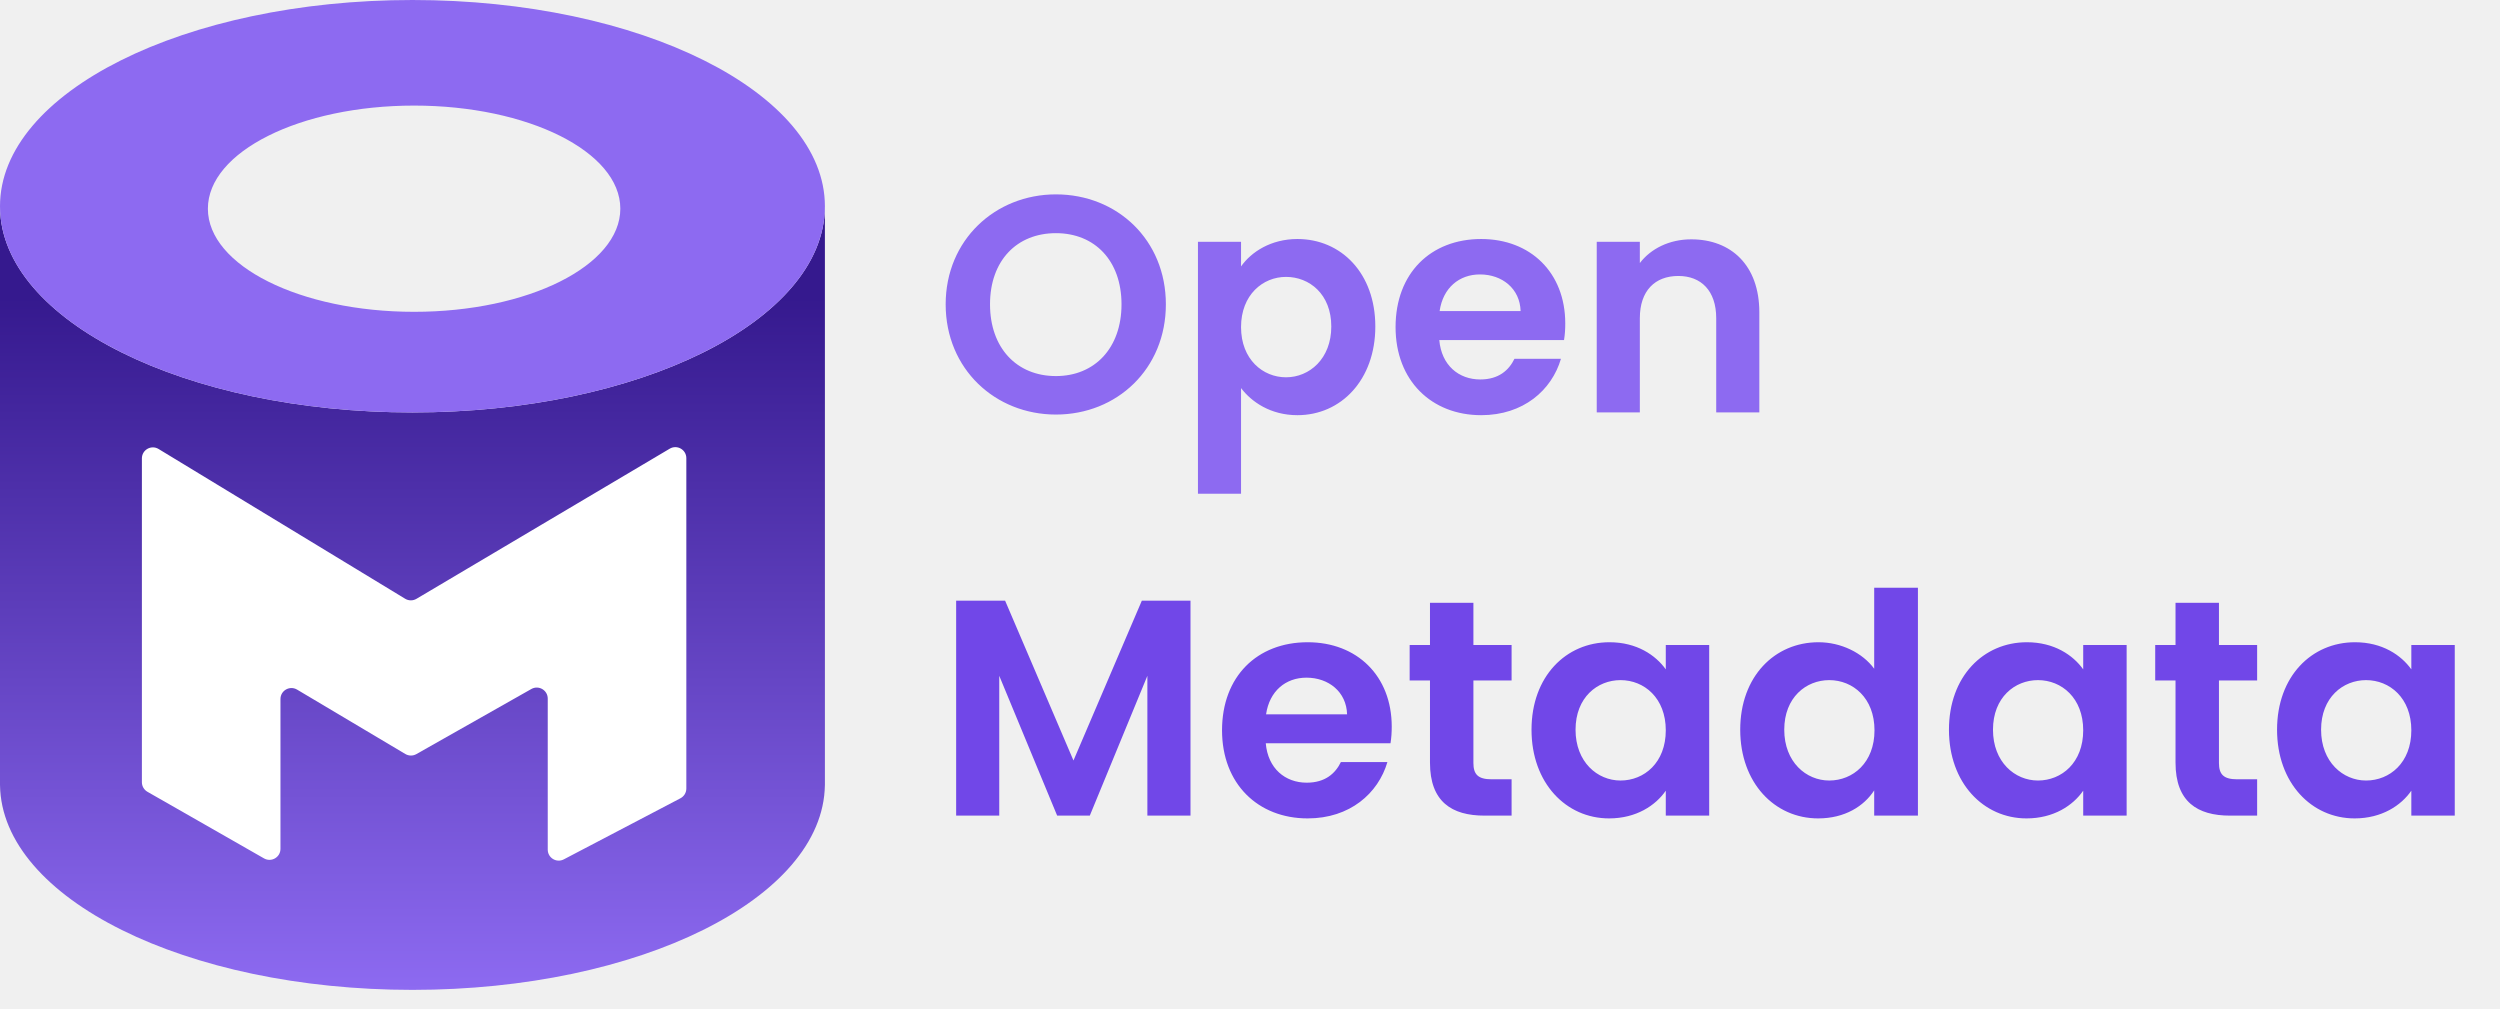
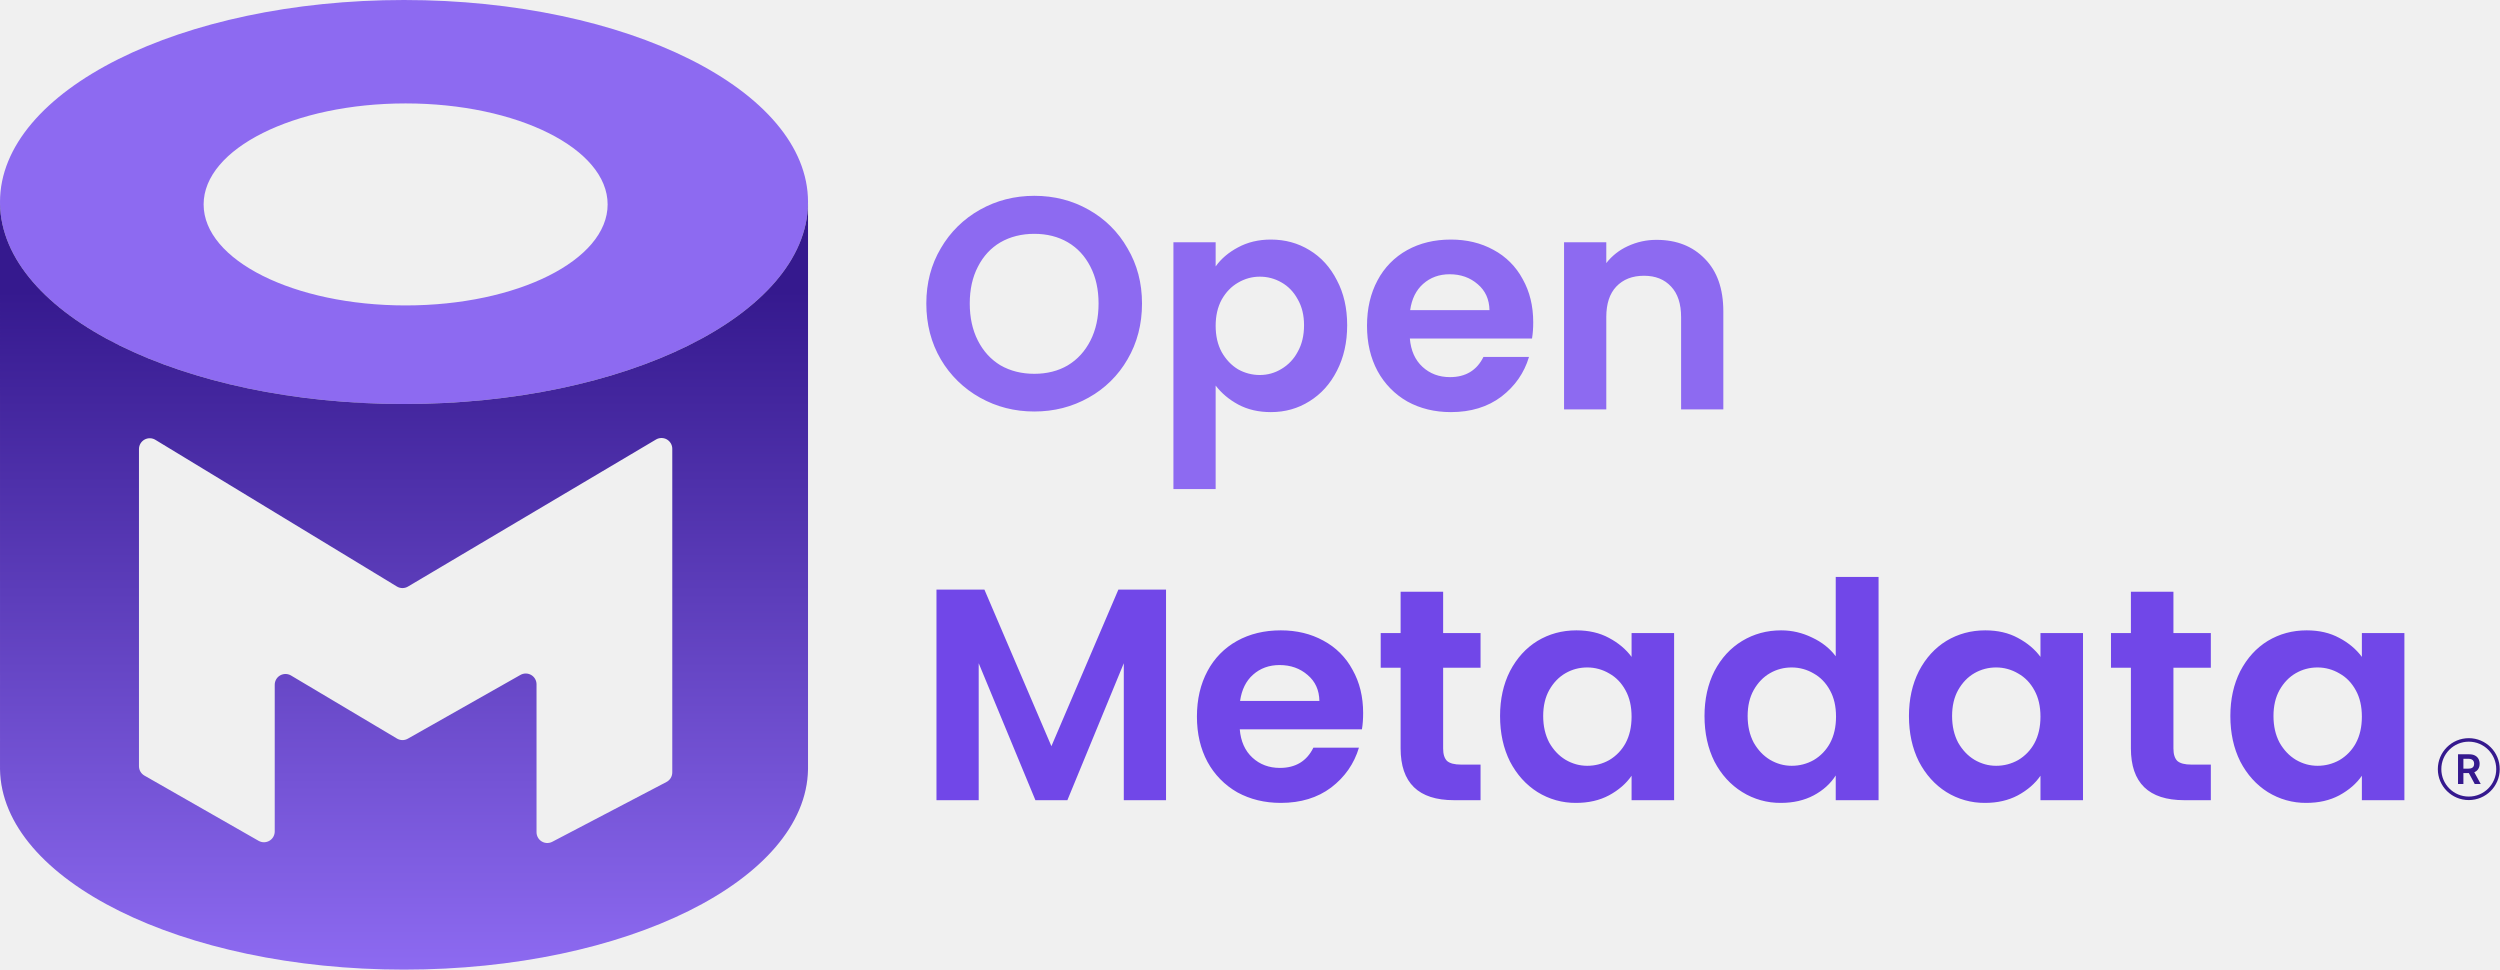
- <svg xmlns="http://www.w3.org/2000/svg" width="124" height="50" viewBox="0 0 124 50" fill="none">
-   <path d="M0.001 10.31H0V38.951H0.001C0.089 44.563 9.214 49.098 20.458 49.098C31.701 49.098 40.827 44.563 40.914 38.951H40.915V10.31H40.914C40.827 15.922 31.701 20.457 20.458 20.457C9.214 20.457 0.089 15.922 0.001 10.31Z" fill="url(#paint0_linear_9701_10196)" />
-   <path fill-rule="evenodd" clip-rule="evenodd" d="M20.458 20.458C31.756 20.458 40.915 15.878 40.915 10.229C40.915 4.58 31.756 0 20.458 0C9.159 0 0 4.58 0 10.229C0 15.878 9.159 20.458 20.458 20.458ZM20.539 15.466C26.189 15.466 30.768 13.176 30.768 10.351C30.768 7.527 26.189 5.237 20.539 5.237C14.89 5.237 10.311 7.527 10.311 10.351C10.311 13.176 14.89 15.466 20.539 15.466Z" fill="#8D6AF1" />
-   <path d="M13.911 34.673V42.103C13.911 42.522 13.459 42.784 13.095 42.576L7.312 39.272C7.143 39.175 7.038 38.994 7.038 38.798V22.736C7.038 22.311 7.503 22.049 7.866 22.27L20.096 29.698C20.268 29.803 20.484 29.804 20.657 29.701L33.218 22.255C33.581 22.04 34.042 22.302 34.042 22.724V39.112C34.042 39.315 33.929 39.501 33.749 39.595L27.966 42.624C27.603 42.815 27.168 42.551 27.168 42.141V34.65C27.168 34.232 26.717 33.969 26.354 34.175L20.651 37.404C20.481 37.501 20.272 37.498 20.104 37.398L14.736 34.205C14.372 33.988 13.911 34.25 13.911 34.673Z" fill="white" />
-   <path d="M57.827 15.094C57.827 11.901 55.413 9.641 52.374 9.641C49.364 9.641 46.905 11.901 46.905 15.094C46.905 18.302 49.364 20.562 52.374 20.562C55.398 20.562 57.827 18.302 57.827 15.094ZM49.105 15.094C49.105 12.925 50.434 11.565 52.374 11.565C54.298 11.565 55.627 12.925 55.627 15.094C55.627 17.263 54.298 18.653 52.374 18.653C50.434 18.653 49.105 17.263 49.105 15.094ZM61.556 13.215V11.993H59.418V24.488H61.556V19.249C62.076 19.936 63.023 20.593 64.352 20.593C66.521 20.593 68.216 18.836 68.216 16.194C68.216 13.551 66.521 11.855 64.352 11.855C63.038 11.855 62.06 12.497 61.556 13.215ZM66.032 16.194C66.032 17.797 64.947 18.714 63.786 18.714C62.641 18.714 61.556 17.828 61.556 16.224C61.556 14.62 62.641 13.734 63.786 13.734C64.947 13.734 66.032 14.59 66.032 16.194ZM73.406 13.612C74.505 13.612 75.391 14.315 75.422 15.43H71.405C71.573 14.269 72.382 13.612 73.406 13.612ZM77.423 17.797H75.117C74.841 18.363 74.337 18.821 73.421 18.821C72.352 18.821 71.496 18.118 71.389 16.866H77.576C77.622 16.591 77.637 16.316 77.637 16.041C77.637 13.521 75.911 11.855 73.467 11.855C70.962 11.855 69.22 13.551 69.22 16.224C69.22 18.882 71.007 20.593 73.467 20.593C75.559 20.593 76.965 19.355 77.423 17.797ZM85.124 20.455H87.263V15.491C87.263 13.154 85.858 11.871 83.887 11.871C82.803 11.871 81.886 12.329 81.336 13.047V11.993H79.198V20.455H81.336V15.781C81.336 14.422 82.085 13.688 83.246 13.688C84.376 13.688 85.124 14.422 85.124 15.781V20.455Z" fill="#8D6AF1" />
-   <path d="M47.425 40.455H49.563V33.52L52.435 40.455H54.054L56.91 33.52V40.455H59.049V29.793H56.635L53.244 37.721L49.853 29.793H47.425V40.455ZM64.799 33.612C65.898 33.612 66.784 34.315 66.815 35.43H62.797C62.966 34.269 63.775 33.612 64.799 33.612ZM68.816 37.797H66.509C66.234 38.363 65.73 38.821 64.814 38.821C63.745 38.821 62.889 38.118 62.782 36.866H68.969C69.014 36.591 69.03 36.316 69.03 36.041C69.03 33.52 67.304 31.855 64.86 31.855C62.355 31.855 60.613 33.551 60.613 36.224C60.613 38.882 62.4 40.593 64.86 40.593C66.952 40.593 68.358 39.355 68.816 37.797ZM70.927 37.828C70.927 39.768 72.011 40.455 73.63 40.455H74.975V38.653H73.982C73.31 38.653 73.081 38.408 73.081 37.843V33.75H74.975V31.993H73.081V29.9H70.927V31.993H69.919V33.75H70.927V37.828ZM75.963 36.194C75.963 38.836 77.674 40.593 79.812 40.593C81.156 40.593 82.119 39.951 82.623 39.218V40.455H84.776V31.993H82.623V33.2C82.119 32.497 81.187 31.855 79.827 31.855C77.674 31.855 75.963 33.551 75.963 36.194ZM82.623 36.224C82.623 37.828 81.553 38.714 80.377 38.714C79.232 38.714 78.147 37.797 78.147 36.194C78.147 34.59 79.232 33.734 80.377 33.734C81.553 33.734 82.623 34.62 82.623 36.224ZM86.315 36.194C86.315 38.836 88.026 40.593 90.18 40.593C91.509 40.593 92.456 39.982 92.96 39.203V40.455H95.129V29.152H92.96V33.169C92.379 32.375 91.31 31.855 90.195 31.855C88.026 31.855 86.315 33.551 86.315 36.194ZM92.975 36.224C92.975 37.828 91.906 38.714 90.73 38.714C89.584 38.714 88.499 37.797 88.499 36.194C88.499 34.59 89.584 33.734 90.73 33.734C91.906 33.734 92.975 34.62 92.975 36.224ZM96.668 36.194C96.668 38.836 98.378 40.593 100.517 40.593C101.861 40.593 102.823 39.951 103.327 39.218V40.455H105.481V31.993H103.327V33.2C102.823 32.497 101.892 31.855 100.532 31.855C98.378 31.855 96.668 33.551 96.668 36.194ZM103.327 36.224C103.327 37.828 102.258 38.714 101.082 38.714C99.936 38.714 98.852 37.797 98.852 36.194C98.852 34.59 99.936 33.734 101.082 33.734C102.258 33.734 103.327 34.62 103.327 36.224ZM107.906 37.828C107.906 39.768 108.99 40.455 110.61 40.455H111.954V38.653H110.961C110.289 38.653 110.06 38.408 110.06 37.843V33.75H111.954V31.993H110.06V29.9H107.906V31.993H106.898V33.75H107.906V37.828ZM112.942 36.194C112.942 38.836 114.653 40.593 116.791 40.593C118.136 40.593 119.098 39.951 119.602 39.218V40.455H121.756V31.993H119.602V33.2C119.098 32.497 118.166 31.855 116.807 31.855C114.653 31.855 112.942 33.551 112.942 36.194ZM119.602 36.224C119.602 37.828 118.533 38.714 117.356 38.714C116.211 38.714 115.126 37.797 115.126 36.194C115.126 34.59 116.211 33.734 117.356 33.734C118.533 33.734 119.602 34.62 119.602 36.224Z" fill="#7147E8" />
+ <svg xmlns="http://www.w3.org/2000/svg" viewBox="0 0 214 83" fill="none">
+   <circle cx="211.328" cy="65.837" r="2.5" stroke="#35198E" stroke-width="0.3" />
+   <path d="M211.359 64.567C211.555 64.567 211.719 64.601 211.852 64.669C211.984 64.737 212.085 64.832 212.152 64.954C212.221 65.076 212.256 65.218 212.256 65.38C212.256 65.542 212.221 65.684 212.151 65.803C212.083 65.923 211.982 66.016 211.848 66.081C211.832 66.088 211.815 66.094 211.798 66.1L212.349 67.108H211.835L211.335 66.177H210.867V67.108H210.406V64.567H211.359ZM210.867 65.796H211.291C211.405 65.796 211.499 65.779 211.572 65.748C211.645 65.716 211.699 65.669 211.733 65.608C211.769 65.546 211.786 65.47 211.786 65.38C211.786 65.29 211.769 65.213 211.733 65.149C211.698 65.085 211.643 65.036 211.57 65.003C211.498 64.969 211.404 64.951 211.289 64.951H210.867V65.796Z" fill="#35198E" />
+   <path fill-rule="evenodd" clip-rule="evenodd" d="M34.583 34.583C53.683 34.583 69.167 26.841 69.167 17.292C69.167 7.742 53.683 0 34.583 0C15.484 0 1.43051e-06 7.742 1.43051e-06 17.292C1.43051e-06 26.841 15.484 34.583 34.583 34.583ZM34.722 26.145C44.271 26.145 52.013 22.274 52.013 17.499C52.013 12.724 44.271 8.853 34.722 8.853C25.172 8.853 17.43 12.724 17.43 17.499C17.43 22.274 25.172 26.145 34.722 26.145Z" fill="#8D6AF1" />
+   <path d="M0.001 17.43C0.149 26.916 15.576 34.583 34.583 34.583C53.59 34.583 69.019 26.916 69.167 17.43L69.166 65.847C69.017 75.333 53.59 83 34.583 83C15.576 83 0.149 75.333 0.001 65.847L0 17.43H0.001ZM56.616 37.493C56.454 37.495 56.294 37.539 56.154 37.622L34.922 50.21C34.778 50.295 34.614 50.34 34.446 50.339C34.279 50.338 34.115 50.291 33.972 50.204L13.299 37.648C13.159 37.562 12.999 37.517 12.835 37.514C12.671 37.511 12.51 37.552 12.367 37.632C12.225 37.712 12.106 37.829 12.023 37.97C11.941 38.111 11.896 38.272 11.896 38.435V65.589C11.897 65.751 11.94 65.911 12.021 66.052C12.103 66.192 12.22 66.308 12.361 66.389L22.137 71.975C22.277 72.055 22.436 72.097 22.598 72.097C22.759 72.096 22.918 72.053 23.058 71.972C23.197 71.891 23.313 71.775 23.394 71.635C23.474 71.495 23.517 71.336 23.517 71.175V58.615C23.517 58.452 23.56 58.292 23.642 58.151C23.723 58.011 23.841 57.894 23.982 57.813C24.124 57.733 24.285 57.692 24.447 57.693C24.61 57.695 24.77 57.739 24.91 57.822L33.984 63.222C34.124 63.305 34.284 63.35 34.446 63.352C34.609 63.353 34.77 63.312 34.911 63.231L44.55 57.773C44.69 57.693 44.849 57.651 45.01 57.652C45.171 57.653 45.329 57.697 45.469 57.778C45.608 57.859 45.723 57.976 45.804 58.115C45.884 58.255 45.927 58.414 45.927 58.575V71.239C45.927 71.398 45.968 71.553 46.046 71.691C46.124 71.83 46.235 71.946 46.371 72.028C46.507 72.111 46.662 72.156 46.82 72.161C46.979 72.166 47.136 72.129 47.276 72.056L57.053 66.936C57.202 66.858 57.326 66.74 57.413 66.597C57.5 66.453 57.547 66.287 57.547 66.119V38.415C57.547 38.252 57.504 38.093 57.422 37.952C57.34 37.812 57.222 37.695 57.081 37.614C56.94 37.534 56.779 37.492 56.616 37.493Z" fill="url(#paint0_linear_122_58)" />
+   <path d="M88.537 35.225C86.849 35.225 85.3 34.829 83.889 34.038C82.497 33.264 81.338 32.132 80.532 30.758C79.706 29.347 79.293 27.755 79.293 25.981C79.293 24.225 79.706 22.65 80.532 21.256C81.332 19.871 82.492 18.729 83.889 17.95C85.3 17.158 86.849 16.762 88.537 16.762C90.241 16.762 91.791 17.158 93.185 17.95C94.578 18.725 95.731 19.869 96.516 21.256C97.342 22.65 97.756 24.225 97.756 25.981C97.756 27.755 97.342 29.347 96.516 30.758C95.725 32.135 94.574 33.269 93.185 34.038C91.774 34.829 90.225 35.225 88.537 35.225ZM88.537 31.998C89.622 31.998 90.577 31.757 91.403 31.274C92.23 30.775 92.875 30.07 93.34 29.157C93.805 28.245 94.037 27.186 94.037 25.981C94.037 24.776 93.805 23.726 93.34 22.831C92.875 21.918 92.23 21.221 91.403 20.739C90.577 20.257 89.622 20.016 88.537 20.016C87.453 20.016 86.489 20.257 85.645 20.739C84.819 21.222 84.173 21.919 83.708 22.831C83.243 23.726 83.011 24.776 83.011 25.981C83.011 27.186 83.243 28.245 83.708 29.157C84.173 30.07 84.819 30.776 85.645 31.274C86.489 31.757 87.453 31.998 88.537 31.998ZM104.06 22.805C104.525 22.151 105.162 21.608 105.971 21.178C106.797 20.73 107.735 20.507 108.785 20.507C110.008 20.507 111.109 20.808 112.091 21.41C113.089 22.013 113.872 22.874 114.44 23.993C115.026 25.094 115.318 26.377 115.318 27.84C115.318 29.303 115.026 30.603 114.44 31.739C113.872 32.858 113.089 33.728 112.091 34.347C111.109 34.967 110.008 35.277 108.785 35.277C107.736 35.277 106.806 35.062 105.997 34.631C105.205 34.201 104.56 33.659 104.06 33.005V41.862H100.445V20.739H104.06V22.805ZM111.626 27.84C111.626 26.979 111.445 26.239 111.084 25.619C110.739 24.983 110.274 24.501 109.689 24.173C109.124 23.847 108.482 23.678 107.83 23.683C107.176 23.683 106.556 23.855 105.971 24.199C105.403 24.526 104.938 25.008 104.576 25.645C104.232 26.282 104.06 27.031 104.06 27.892C104.06 28.753 104.232 29.501 104.576 30.138C104.938 30.775 105.403 31.266 105.971 31.61C106.538 31.931 107.178 32.1 107.83 32.101C108.501 32.101 109.121 31.929 109.689 31.584C110.282 31.234 110.765 30.724 111.084 30.113C111.445 29.476 111.626 28.718 111.626 27.84ZM131.244 27.582C131.244 28.098 131.21 28.563 131.141 28.976H120.683C120.769 30.009 121.131 30.818 121.767 31.404C122.404 31.989 123.188 32.282 124.117 32.282C125.46 32.282 126.415 31.705 126.984 30.552H130.883C130.47 31.929 129.678 33.065 128.507 33.96C127.336 34.838 125.899 35.277 124.195 35.277C122.818 35.277 121.578 34.976 120.476 34.373C119.397 33.76 118.512 32.856 117.92 31.765C117.317 30.646 117.016 29.355 117.016 27.892C117.016 26.411 117.317 25.112 117.92 23.993C118.493 22.904 119.373 22.006 120.451 21.41C121.535 20.808 122.783 20.507 124.195 20.507C125.555 20.507 126.769 20.799 127.836 21.385C128.901 21.951 129.774 22.824 130.34 23.889C130.943 24.957 131.244 26.188 131.244 27.582ZM127.5 26.549C127.482 25.62 127.146 24.88 126.493 24.328C125.839 23.76 125.039 23.476 124.091 23.476C123.196 23.476 122.439 23.752 121.819 24.302C121.217 24.836 120.846 25.585 120.709 26.549H127.5ZM141.81 20.532C143.515 20.532 144.892 21.075 145.942 22.159C146.992 23.226 147.517 24.724 147.517 26.652V35.045H143.902V27.143C143.902 26.007 143.618 25.137 143.05 24.535C142.481 23.915 141.707 23.605 140.726 23.605C139.728 23.605 138.936 23.915 138.35 24.535C137.782 25.137 137.498 26.007 137.498 27.143V35.045H133.883V20.739H137.498V22.521C137.983 21.898 138.612 21.402 139.331 21.075C140.106 20.711 140.954 20.525 141.81 20.532Z" fill="#8D6AF1" />
+   <path d="M99.812 50.472V68.496H96.197V56.773L91.368 68.496H88.631L83.777 56.773V68.496H80.162V50.472H84.267L90 63.874L95.732 50.472H99.812ZM116.685 61.033C116.685 61.55 116.651 62.015 116.582 62.428H106.124C106.21 63.461 106.572 64.27 107.209 64.855C107.846 65.441 108.629 65.733 109.558 65.733C110.901 65.733 111.857 65.156 112.425 64.003H116.324C115.911 65.38 115.119 66.516 113.948 67.412C112.778 68.29 111.34 68.728 109.636 68.728C108.258 68.728 107.019 68.427 105.917 67.825C104.838 67.211 103.953 66.308 103.361 65.217C102.759 64.098 102.457 62.807 102.457 61.343C102.457 59.863 102.759 58.563 103.361 57.444C103.935 56.355 104.814 55.457 105.892 54.862C106.976 54.26 108.224 53.958 109.636 53.958C110.995 53.958 112.209 54.251 113.277 54.836C114.343 55.403 115.215 56.275 115.782 57.341C116.384 58.408 116.685 59.639 116.685 61.033ZM112.941 60.001C112.923 59.071 112.588 58.331 111.934 57.78C111.279 57.212 110.479 56.928 109.533 56.928C108.637 56.928 107.88 57.203 107.26 57.754C106.658 58.288 106.288 59.037 106.15 60.001H112.941ZM123.533 57.16V64.081C123.533 64.563 123.645 64.915 123.868 65.139C124.11 65.346 124.505 65.449 125.056 65.449H126.735V68.496H124.462C121.415 68.496 119.892 67.016 119.892 64.055V57.16H118.188V54.191H119.892V50.653H123.533V54.191H126.735V57.16H123.533ZM128.405 61.292C128.405 59.846 128.689 58.563 129.257 57.444C129.842 56.325 130.626 55.465 131.607 54.862C132.606 54.26 133.716 53.958 134.938 53.958C136.006 53.958 136.935 54.173 137.727 54.604C138.536 55.034 139.182 55.576 139.663 56.231V54.191H143.304V68.496H139.663V66.404C139.199 67.076 138.553 67.635 137.727 68.083C136.918 68.513 135.98 68.728 134.912 68.728C133.744 68.739 132.598 68.416 131.607 67.799C130.626 67.179 129.842 66.31 129.257 65.191C128.689 64.055 128.405 62.755 128.405 61.292ZM139.663 61.343C139.663 60.465 139.491 59.717 139.147 59.097C138.803 58.461 138.338 57.978 137.753 57.651C137.183 57.311 136.531 57.132 135.868 57.134C135.196 57.134 134.576 57.298 134.008 57.625C133.44 57.952 132.975 58.434 132.614 59.071C132.27 59.691 132.097 60.431 132.097 61.292C132.097 62.153 132.27 62.91 132.614 63.564C132.975 64.201 133.44 64.692 134.008 65.036C134.594 65.38 135.213 65.552 135.868 65.552C136.54 65.552 137.168 65.389 137.753 65.062C138.34 64.715 138.822 64.216 139.147 63.616C139.491 62.979 139.663 62.222 139.663 61.343ZM145.906 61.292C145.906 59.846 146.19 58.563 146.758 57.444C147.343 56.325 148.135 55.465 149.134 54.862C150.132 54.26 151.243 53.958 152.465 53.958C153.394 53.958 154.281 54.165 155.124 54.578C155.968 54.974 156.639 55.508 157.139 56.179V49.388H160.805V68.496H157.139V66.379C156.691 67.084 156.063 67.652 155.254 68.083C154.444 68.513 153.506 68.728 152.439 68.728C151.271 68.739 150.125 68.417 149.134 67.799C148.135 67.179 147.343 66.31 146.758 65.191C146.19 64.055 145.906 62.755 145.906 61.292ZM157.164 61.343C157.164 60.465 156.992 59.717 156.648 59.097C156.304 58.461 155.839 57.978 155.254 57.651C154.684 57.311 154.032 57.133 153.369 57.134C152.697 57.134 152.077 57.298 151.509 57.625C150.941 57.952 150.476 58.434 150.115 59.071C149.771 59.691 149.598 60.431 149.598 61.292C149.598 62.153 149.771 62.91 150.115 63.564C150.476 64.201 150.941 64.692 151.509 65.036C152.095 65.38 152.714 65.552 153.369 65.552C154.04 65.552 154.668 65.389 155.254 65.062C155.841 64.715 156.323 64.216 156.648 63.616C156.992 62.979 157.164 62.222 157.164 61.343ZM163.406 61.292C163.406 59.846 163.69 58.563 164.258 57.444C164.843 56.325 165.627 55.465 166.608 54.862C167.607 54.26 168.717 53.958 169.939 53.958C171.007 53.958 171.937 54.173 172.728 54.604C173.538 55.034 174.183 55.576 174.664 56.231V54.191H178.305V68.496H174.664V66.404C174.2 67.076 173.554 67.635 172.728 68.083C171.919 68.513 170.981 68.728 169.913 68.728C168.746 68.739 167.599 68.416 166.608 67.799C165.627 67.179 164.843 66.31 164.258 65.191C163.69 64.055 163.406 62.755 163.406 61.292ZM174.664 61.343C174.664 60.465 174.492 59.717 174.148 59.097C173.804 58.461 173.339 57.978 172.754 57.651C172.184 57.311 171.532 57.132 170.869 57.134C170.197 57.134 169.578 57.298 169.009 57.625C168.441 57.952 167.977 58.434 167.615 59.071C167.271 59.691 167.099 60.431 167.099 61.292C167.099 62.153 167.271 62.91 167.615 63.564C167.977 64.201 168.441 64.692 169.009 65.036C169.595 65.38 170.214 65.552 170.869 65.552C171.541 65.552 172.169 65.389 172.754 65.062C173.341 64.715 173.823 64.216 174.148 63.616C174.492 62.979 174.664 62.222 174.664 61.343ZM186.046 57.16V64.081C186.046 64.563 186.158 64.915 186.381 65.139C186.622 65.346 187.018 65.449 187.569 65.449H189.248V68.496H186.975C183.928 68.496 182.405 67.016 182.405 64.055V57.16H180.7V54.191H182.405V50.653H186.046V54.191H189.248V57.16H186.046ZM190.918 61.292C190.918 59.846 191.202 58.563 191.77 57.444C192.355 56.325 193.138 55.465 194.12 54.862C195.118 54.26 196.229 53.958 197.451 53.958C198.519 53.958 199.448 54.173 200.24 54.604C201.049 55.034 201.695 55.576 202.176 56.231V54.191H205.817V68.496H202.176V66.404C201.711 67.076 201.066 67.635 200.24 68.083C199.431 68.513 198.493 68.728 197.425 68.728C196.257 68.739 195.111 68.416 194.12 67.799C193.138 67.179 192.355 66.31 191.77 65.191C191.202 64.055 190.918 62.755 190.918 61.292ZM202.176 61.343C202.176 60.465 202.004 59.717 201.66 59.097C201.315 58.461 200.851 57.978 200.265 57.651C199.696 57.311 199.044 57.132 198.38 57.134C197.709 57.134 197.089 57.298 196.521 57.625C195.953 57.952 195.488 58.434 195.127 59.071C194.782 59.691 194.61 60.431 194.61 61.292C194.61 62.153 194.782 62.91 195.127 63.564C195.488 64.201 195.953 64.692 196.521 65.036C197.106 65.38 197.726 65.552 198.38 65.552C199.052 65.552 199.681 65.389 200.265 65.062C200.853 64.715 201.335 64.216 201.66 63.616C202.004 62.979 202.176 62.222 202.176 61.343Z" fill="#7147E8" />
  <defs>
-     <linearGradient id="paint0_linear_9701_10196" x1="20.458" y1="14.729" x2="20.458" y2="49.098" gradientUnits="userSpaceOnUse">
+     <linearGradient id="paint0_linear_122_58" x1="34.583" y1="24.9" x2="34.583" y2="83" gradientUnits="userSpaceOnUse">
      <stop stop-color="#35198E" />
      <stop offset="1" stop-color="#8D6AF1" />
    </linearGradient>
  </defs>
</svg>
